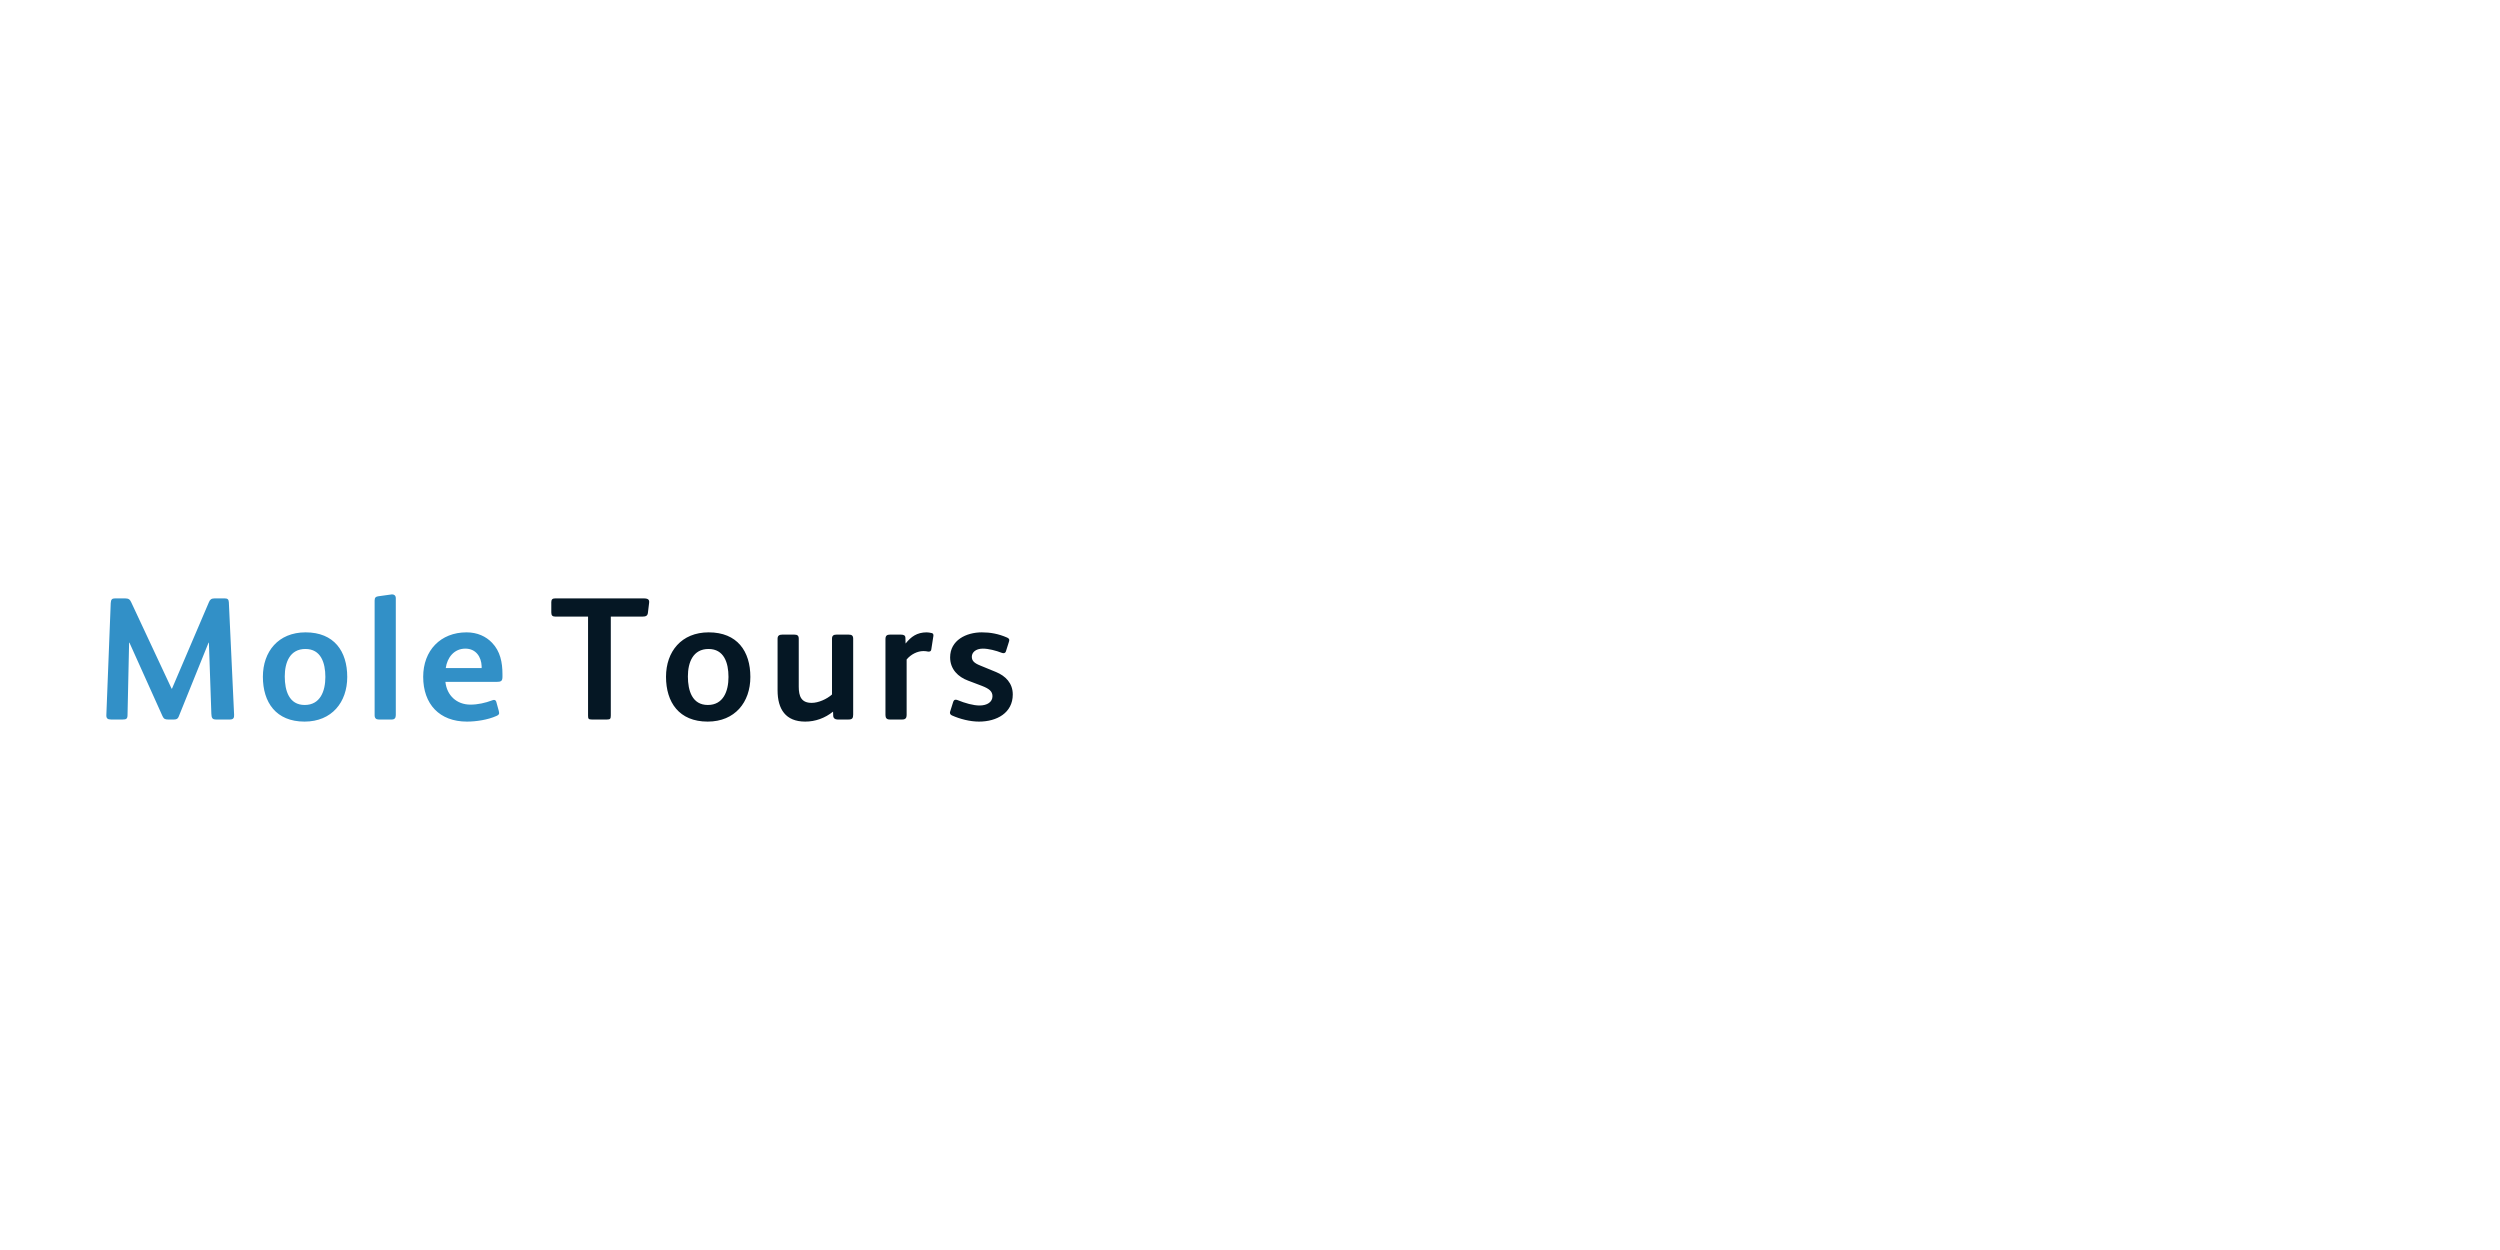
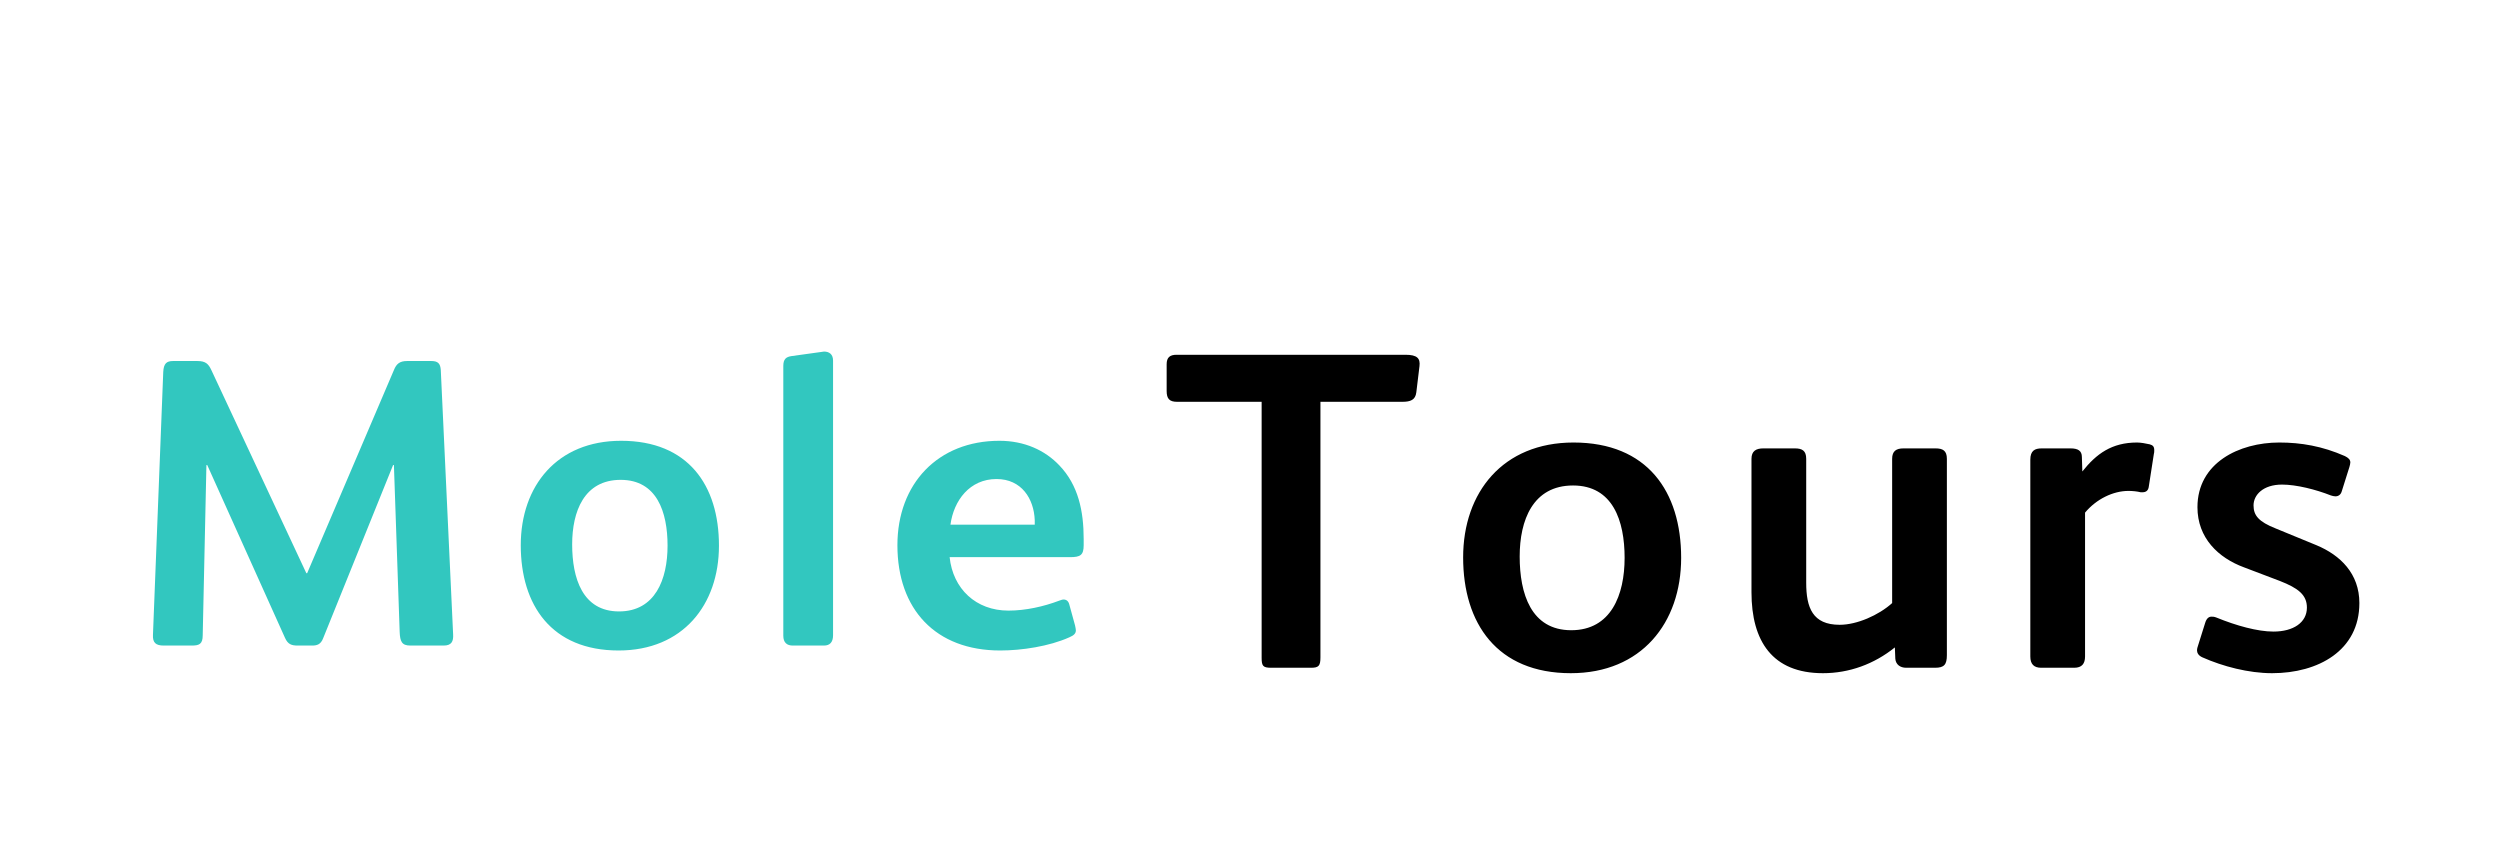
- <svg xmlns="http://www.w3.org/2000/svg" version="1.1" width="400" height="200" style="border: dashed 2px #aaa">
-   <path fill="#3290c7" d="M37.456,114.364c0.028,0.476-0.112,0.756-0.644,0.756l-2.268,0c-0.588,0-0.7-0.28-0.728-0.924l-0.392-11.368l-0.056,0l-4.76,11.788c-0.168,0.448-0.448,0.504-0.756,0.504l-0.98,0c-0.42,0-0.672-0.084-0.868-0.532l-5.292-11.76l-0.056,0l-0.252,11.592c0,0.616-0.252,0.7-0.756,0.7l-1.904,0c-0.532,0-0.756-0.196-0.728-0.728l0.7-17.892c0.028-0.588,0.224-0.756,0.672-0.756l1.652,0c0.56,0,0.756,0.196,0.952,0.616l6.468,13.832l0.056,0l5.908-13.832c0.168-0.42,0.392-0.616,0.896-0.616l1.652,0c0.448,0,0.616,0.168,0.644,0.616z M55.558,108.316c0,4.032-2.464,7.14-6.832,7.14c-4.564,0-6.664-3.08-6.664-7.168c0-4.032,2.464-7.112,6.832-7.112c4.564,0,6.664,3.024,6.664,7.14z M52.058,108.316c0-2.296-0.728-4.48-3.192-4.48c-2.492,0-3.304,2.156-3.304,4.396c0,2.296,0.7,4.564,3.192,4.564c2.464,0,3.304-2.184,3.304-4.48z M63.328,114.42c0,0.476-0.224,0.7-0.616,0.7l-2.128,0c-0.392,0-0.644-0.196-0.644-0.672l0-18.368c0-0.476,0.196-0.616,0.56-0.672l2.016-0.28c0.056,0,0.14-0.028,0.196-0.028c0.336,0,0.616,0.168,0.616,0.616l0,18.704z M80.394,108.288c0,0.672-0.224,0.812-0.924,0.812l-8.204,0c0.224,2.156,1.792,3.64,4.004,3.64c1.176,0,2.408-0.28,3.444-0.672c0.112-0.028,0.196-0.084,0.308-0.084c0.196,0,0.336,0.112,0.392,0.336l0.392,1.428c0.028,0.14,0.056,0.252,0.056,0.336c0,0.196-0.112,0.336-0.448,0.476c-1.372,0.616-3.248,0.896-4.704,0.896c-4.396,0-7-2.8-7-7.168c0-4.2,2.772-7.112,6.944-7.112c1.708,0,3.108,0.644,4.088,1.68c1.288,1.344,1.652,3.108,1.652,5.012l0,0.42z M77.062,106.888l0-0.308c-0.056-1.456-0.896-2.8-2.604-2.8c-1.82,0-2.912,1.456-3.136,3.108l5.74,0z" />
-   <path fill="#051724" d="M103.86,96.444l-0.196,1.624c-0.056,0.476-0.364,0.588-0.868,0.588l-5.068,0l0,15.82c0,0.532-0.112,0.644-0.588,0.644l-2.464,0c-0.504,0-0.588-0.112-0.588-0.616l0-15.848l-5.236,0c-0.476,0-0.644-0.196-0.644-0.672l0-1.652c0-0.42,0.196-0.588,0.616-0.588l14.168,0c0.728,0,0.924,0.224,0.868,0.7z M120.058,108.316c0,4.032-2.464,7.14-6.832,7.14c-4.564,0-6.664-3.08-6.664-7.168c0-4.032,2.464-7.112,6.832-7.112c4.564,0,6.664,3.024,6.664,7.14z M116.558,108.316c0-2.296-0.728-4.48-3.192-4.48c-2.492,0-3.304,2.156-3.304,4.396c0,2.296,0.7,4.564,3.192,4.564c2.464,0,3.304-2.184,3.304-4.48z M136.508,114.336c0,0.588-0.168,0.784-0.728,0.784l-1.792,0c-0.364,0-0.644-0.196-0.672-0.56l-0.028-0.7c-1.288,1.036-2.828,1.596-4.452,1.596c-3.136,0-4.424-1.988-4.424-5.012l0-8.26c0-0.476,0.28-0.644,0.728-0.644l1.96,0c0.448,0,0.7,0.14,0.7,0.644l0,7.672c0,1.54,0.392,2.604,2.072,2.604c1.064,0,2.408-0.588,3.248-1.344l0-8.932c0-0.476,0.252-0.644,0.7-0.644l1.988,0c0.448,0,0.7,0.14,0.7,0.644l0,12.152z M149.346,101.652c0,0.084,0,0.168-0.028,0.252l-0.308,1.988c-0.028,0.252-0.168,0.364-0.392,0.364l-0.112,0c-0.224-0.056-0.504-0.084-0.756-0.084c-0.952,0-1.988,0.504-2.688,1.344l0,8.904c0,0.448-0.196,0.7-0.672,0.7l-2.044,0c-0.448,0-0.672-0.224-0.672-0.7l0-8.736l0-3.444c0-0.56,0.28-0.7,0.7-0.7l1.792,0c0.448,0,0.7,0.14,0.7,0.532l0.028,0.896c0.868-1.092,1.82-1.792,3.388-1.792c0.224,0,0.532,0.056,0.784,0.112c0.196,0.056,0.28,0.14,0.28,0.364z M162.044,111.116c0,2.94-2.548,4.34-5.404,4.34c-1.456,0-3.052-0.42-4.312-0.98c-0.252-0.112-0.336-0.28-0.336-0.448c0-0.084,0.028-0.168,0.056-0.252l0.448-1.428c0.084-0.28,0.224-0.392,0.392-0.392c0.084,0,0.168,0,0.308,0.056c1.232,0.504,2.548,0.868,3.528,0.868c1.232,0,2.072-0.56,2.072-1.484c0-0.784-0.532-1.204-1.68-1.652l-2.212-0.84c-1.596-0.588-2.884-1.82-2.884-3.724c0-2.744,2.576-4.004,5.068-4.004c1.344,0,2.66,0.224,4.06,0.84c0.224,0.112,0.336,0.224,0.336,0.392c0,0.084-0.028,0.168-0.056,0.28l-0.476,1.512c-0.056,0.196-0.196,0.308-0.392,0.308c-0.084,0-0.196-0.028-0.28-0.056c-0.924-0.364-2.128-0.672-3.024-0.672c-1.176,0-1.764,0.644-1.764,1.288c0,0.616,0.308,1.008,1.372,1.428l2.52,1.036c1.484,0.616,2.66,1.764,2.66,3.584z" />
+ <svg xmlns="http://www.w3.org/2000/svg" version="1.1" width="304" height="103" style="border: dashed 2px #aaa">
+   <path fill="#32c7bf" d="M55.1,77.15c0.05,0.85-0.2,1.35-1.15,1.35l-4.05,0c-1.05,0-1.25-0.5-1.3-1.65l-0.7-20.3l-0.1,0l-8.5,21.05c-0.3,0.8-0.8,0.9-1.35,0.9l-1.75,0c-0.75,0-1.2-0.15-1.55-0.95l-9.45-21l-0.1,0l-0.45,20.7c0,1.1-0.45,1.25-1.35,1.25l-3.4,0c-0.95,0-1.35-0.35-1.3-1.3l1.25-31.95c0.05-1.05,0.4-1.35,1.2-1.35l2.95,0c1,0,1.35,0.35,1.7,1.1l11.55,24.7l0.1,0l10.55-24.7c0.3-0.75,0.7-1.1,1.6-1.1l2.95,0c0.8,0,1.1,0.3,1.15,1.1z M87.425,66.35c0,7.2-4.4,12.75-12.2,12.75c-8.15,0-11.9-5.5-11.9-12.8c0-7.2,4.4-12.7,12.2-12.7c8.15,0,11.9,5.4,11.9,12.75z M81.175,66.35c0-4.1-1.3-8-5.7-8c-4.45,0-5.9,3.85-5.9,7.85c0,4.1,1.25,8.15,5.7,8.15c4.4,0,5.9-3.9,5.9-8z M101.3,77.25c0,0.85-0.4,1.25-1.1,1.25l-3.8,0c-0.7,0-1.15-0.35-1.15-1.2l0-32.8c0-0.85,0.35-1.1,1-1.2l3.6-0.5c0.1,0,0.25-0.05,0.35-0.05c0.6,0,1.1,0.3,1.1,1.1l0,33.4z M131.775,66.3c0,1.2-0.4,1.45-1.65,1.45l-14.65,0c0.4,3.85,3.2,6.5,7.15,6.5c2.1,0,4.3-0.5,6.15-1.2c0.2-0.05,0.35-0.15,0.55-0.15c0.35,0,0.6,0.2,0.7,0.6l0.7,2.55c0.05,0.25,0.1,0.45,0.1,0.6c0,0.35-0.2,0.6-0.8,0.85c-2.45,1.1-5.8,1.6-8.4,1.6c-7.85,0-12.5-5-12.5-12.8c0-7.5,4.95-12.7,12.4-12.7c3.05,0,5.55,1.15,7.3,3c2.3,2.4,2.95,5.55,2.95,8.95l0,0.75z M125.825,63.8l0-0.55c-0.1-2.6-1.6-5-4.65-5c-3.25,0-5.2,2.6-5.6,5.55l10.25,0z" />
+   <path fill="#" d="M172.61,44.515l-0.385,3.19c-0.11,0.935-0.715,1.155-1.705,1.155l-9.955,0l0,31.075c0,1.045-0.22,1.265-1.155,1.265l-4.84,0c-0.99,0-1.155-0.22-1.155-1.21l0-31.13l-10.285,0c-0.935,0-1.265-0.385-1.265-1.32l0-3.245c0-0.825,0.385-1.155,1.21-1.155l27.83,0c1.43,0,1.815,0.44,1.705,1.375z M204.428,67.835c0,7.92-4.84,14.025-13.42,14.025c-8.965,0-13.09-6.05-13.09-14.08c0-7.92,4.84-13.97,13.42-13.97c8.965,0,13.09,5.94,13.09,14.025z M197.553,67.835c0-4.51-1.43-8.8-6.27-8.8c-4.895,0-6.49,4.235-6.49,8.635c0,4.51,1.375,8.965,6.27,8.965c4.84,0,6.49-4.29,6.49-8.8z M236.74,79.66c0,1.155-0.33,1.54-1.43,1.54l-3.52,0c-0.715,0-1.265-0.385-1.32-1.1l-0.055-1.375c-2.53,2.035-5.555,3.135-8.745,3.135c-6.16,0-8.69-3.905-8.69-9.845l0-16.225c0-0.935,0.55-1.265,1.43-1.265l3.85,0c0.88,0,1.375,0.275,1.375,1.265l0,15.07c0,3.025,0.77,5.115,4.07,5.115c2.09,0,4.73-1.155,6.38-2.64l0-17.545c0-0.935,0.495-1.265,1.375-1.265l3.905,0c0.88,0,1.375,0.275,1.375,1.265l0,23.87z M261.957,54.745c0,0.165,0,0.33-0.055,0.495l-0.605,3.905c-0.055,0.495-0.33,0.715-0.77,0.715l-0.22,0c-0.44-0.11-0.99-0.165-1.485-0.165c-1.87,0-3.905,0.99-5.28,2.64l0,17.49c0,0.88-0.385,1.375-1.32,1.375l-4.015,0c-0.88,0-1.32-0.44-1.32-1.375l0-17.16l0-6.765c0-1.1,0.55-1.375,1.375-1.375l3.52,0c0.88,0,1.375,0.275,1.375,1.045l0.055,1.76c1.705-2.145,3.575-3.52,6.655-3.52c0.44,0,1.045,0.11,1.54,0.22c0.385,0.11,0.55,0.275,0.55,0.715z M286.9,73.335c0,5.775-5.005,8.525-10.615,8.525c-2.86,0-5.995-0.825-8.47-1.925c-0.495-0.22-0.66-0.55-0.66-0.88c0-0.165,0.055-0.33,0.11-0.495l0.88-2.805c0.165-0.55,0.44-0.77,0.77-0.77c0.165,0,0.33,0,0.605,0.11c2.42,0.99,5.005,1.705,6.93,1.705c2.42,0,4.07-1.1,4.07-2.915c0-1.54-1.045-2.365-3.3-3.245l-4.345-1.65c-3.135-1.155-5.665-3.575-5.665-7.315c0-5.39,5.06-7.865,9.955-7.865c2.64,0,5.225,0.44,7.975,1.65c0.44,0.22,0.66,0.44,0.66,0.77c0,0.165-0.055,0.33-0.11,0.55l-0.935,2.97c-0.11,0.385-0.385,0.605-0.77,0.605c-0.165,0-0.385-0.055-0.55-0.11c-1.815-0.715-4.18-1.32-5.94-1.32c-2.31,0-3.465,1.265-3.465,2.53c0,1.21,0.605,1.98,2.695,2.805l4.95,2.035c2.915,1.21,5.225,3.465,5.225,7.04z" />
</svg>
